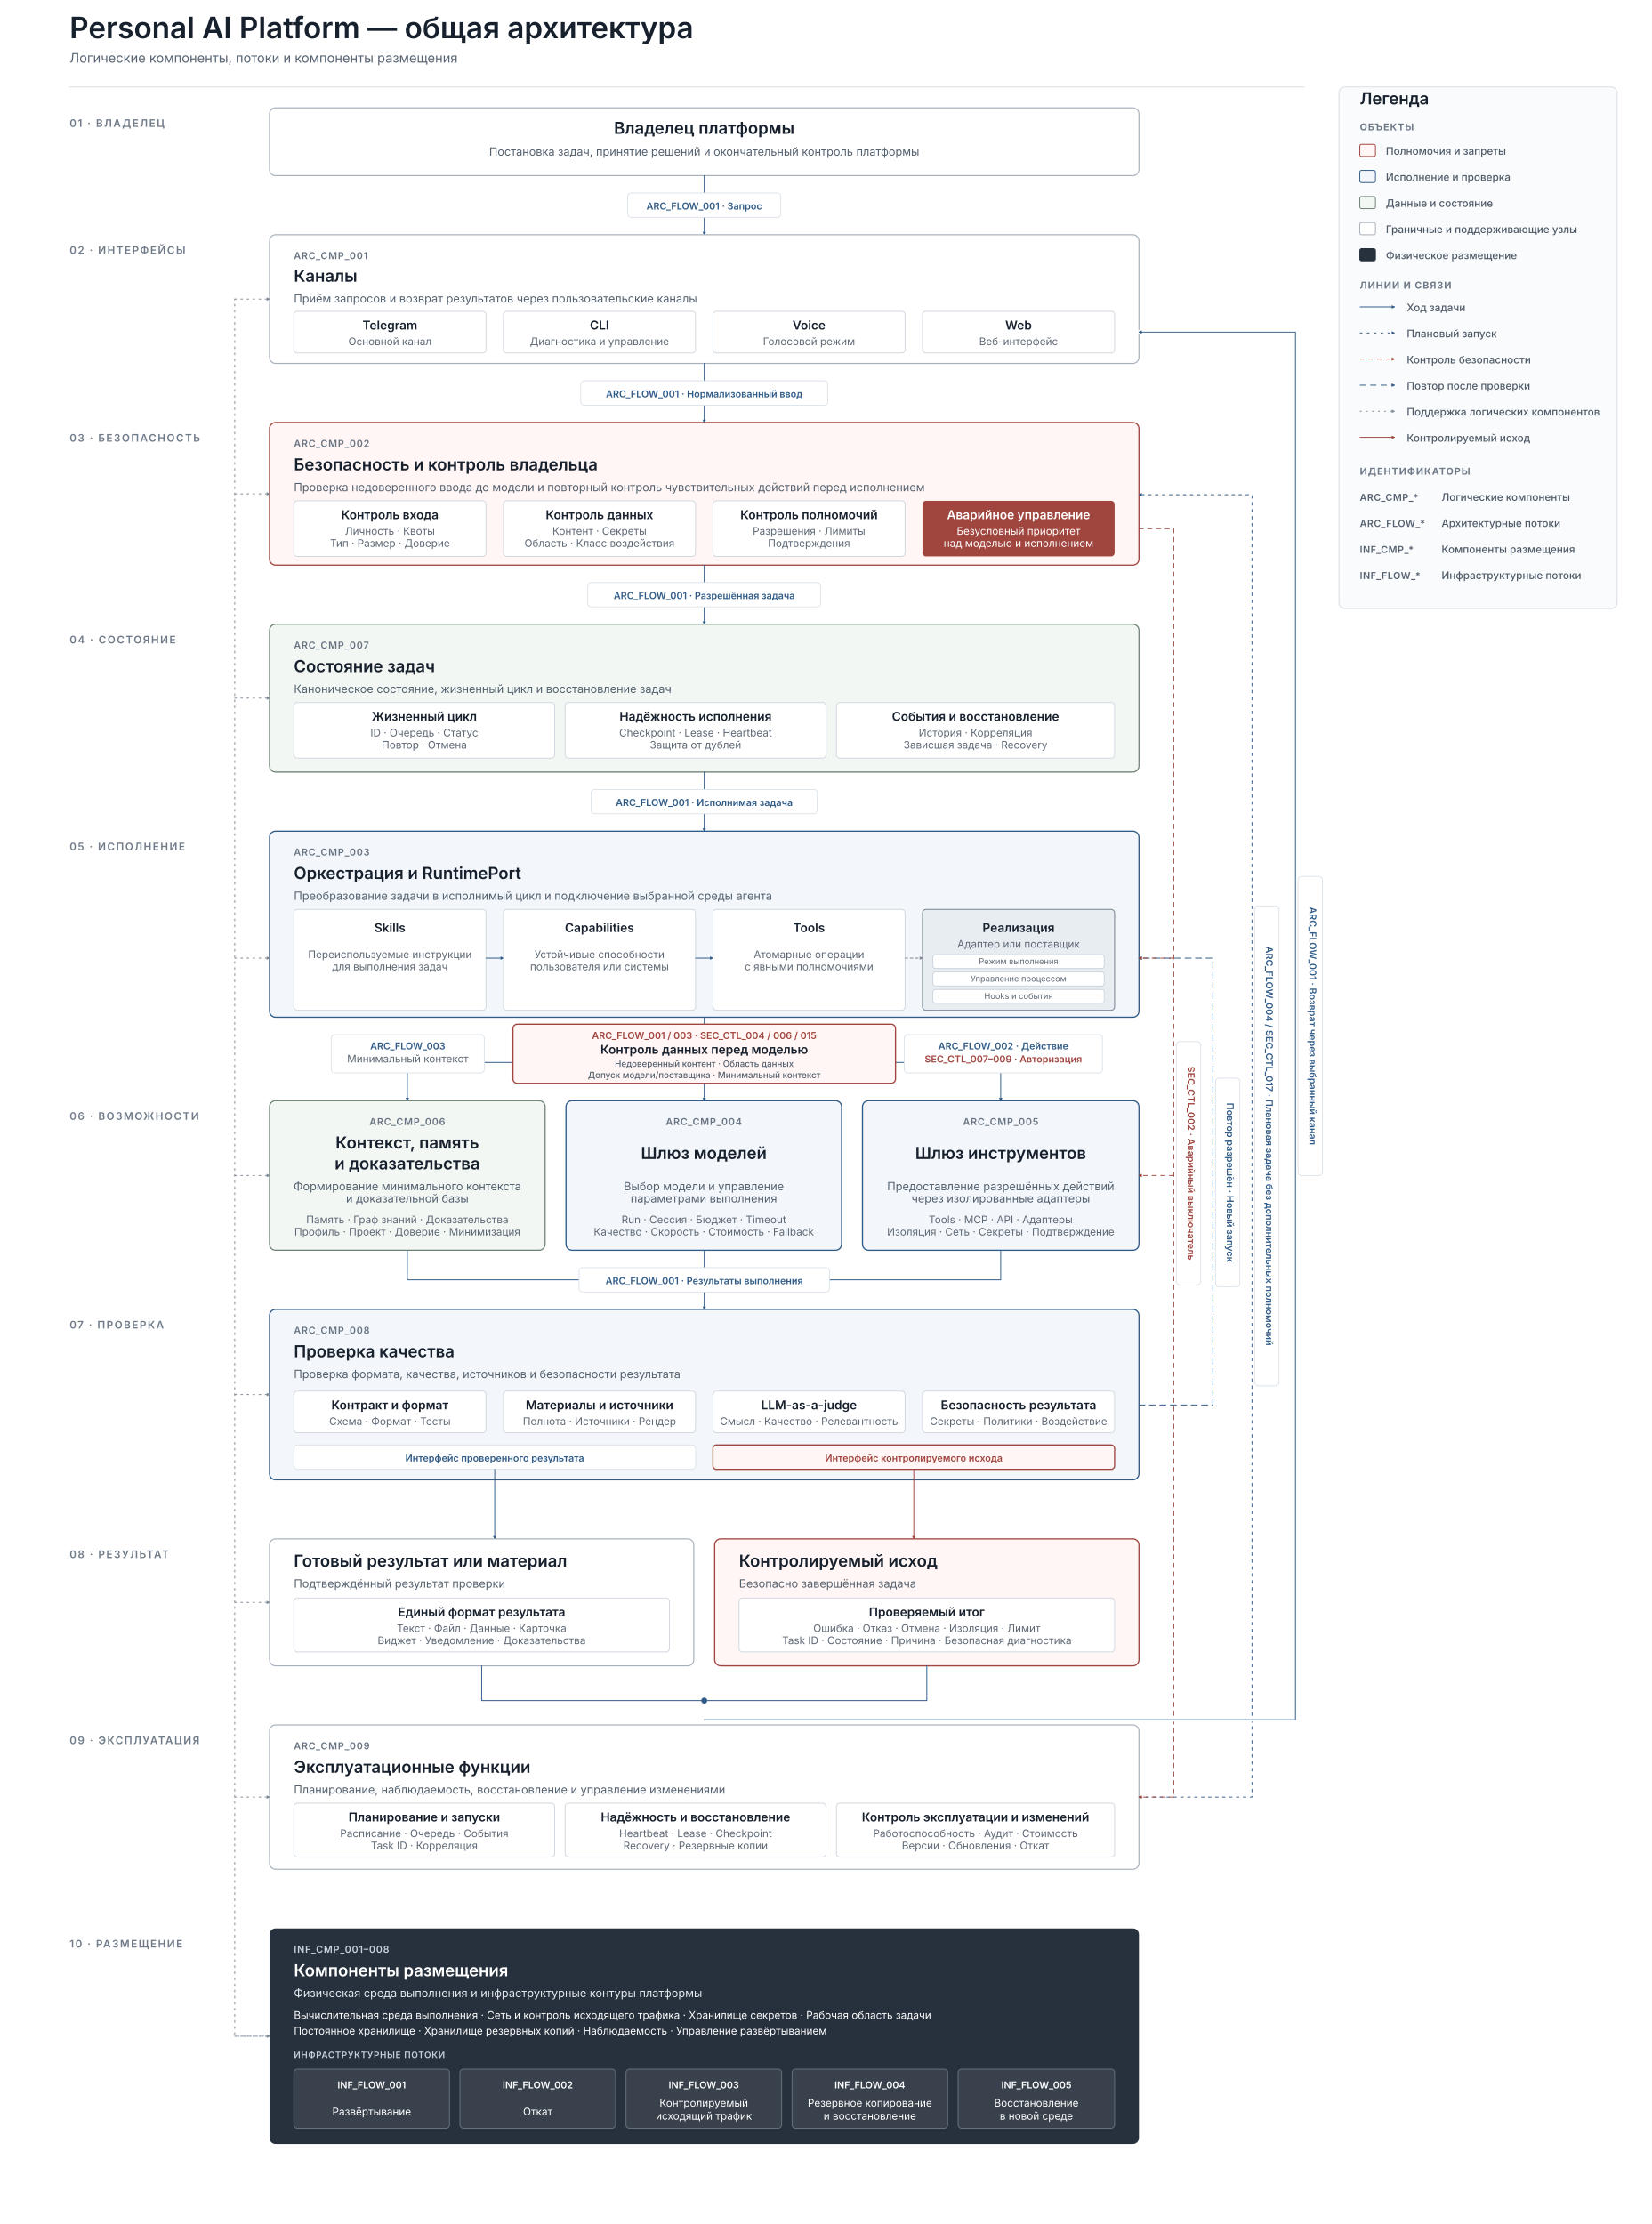
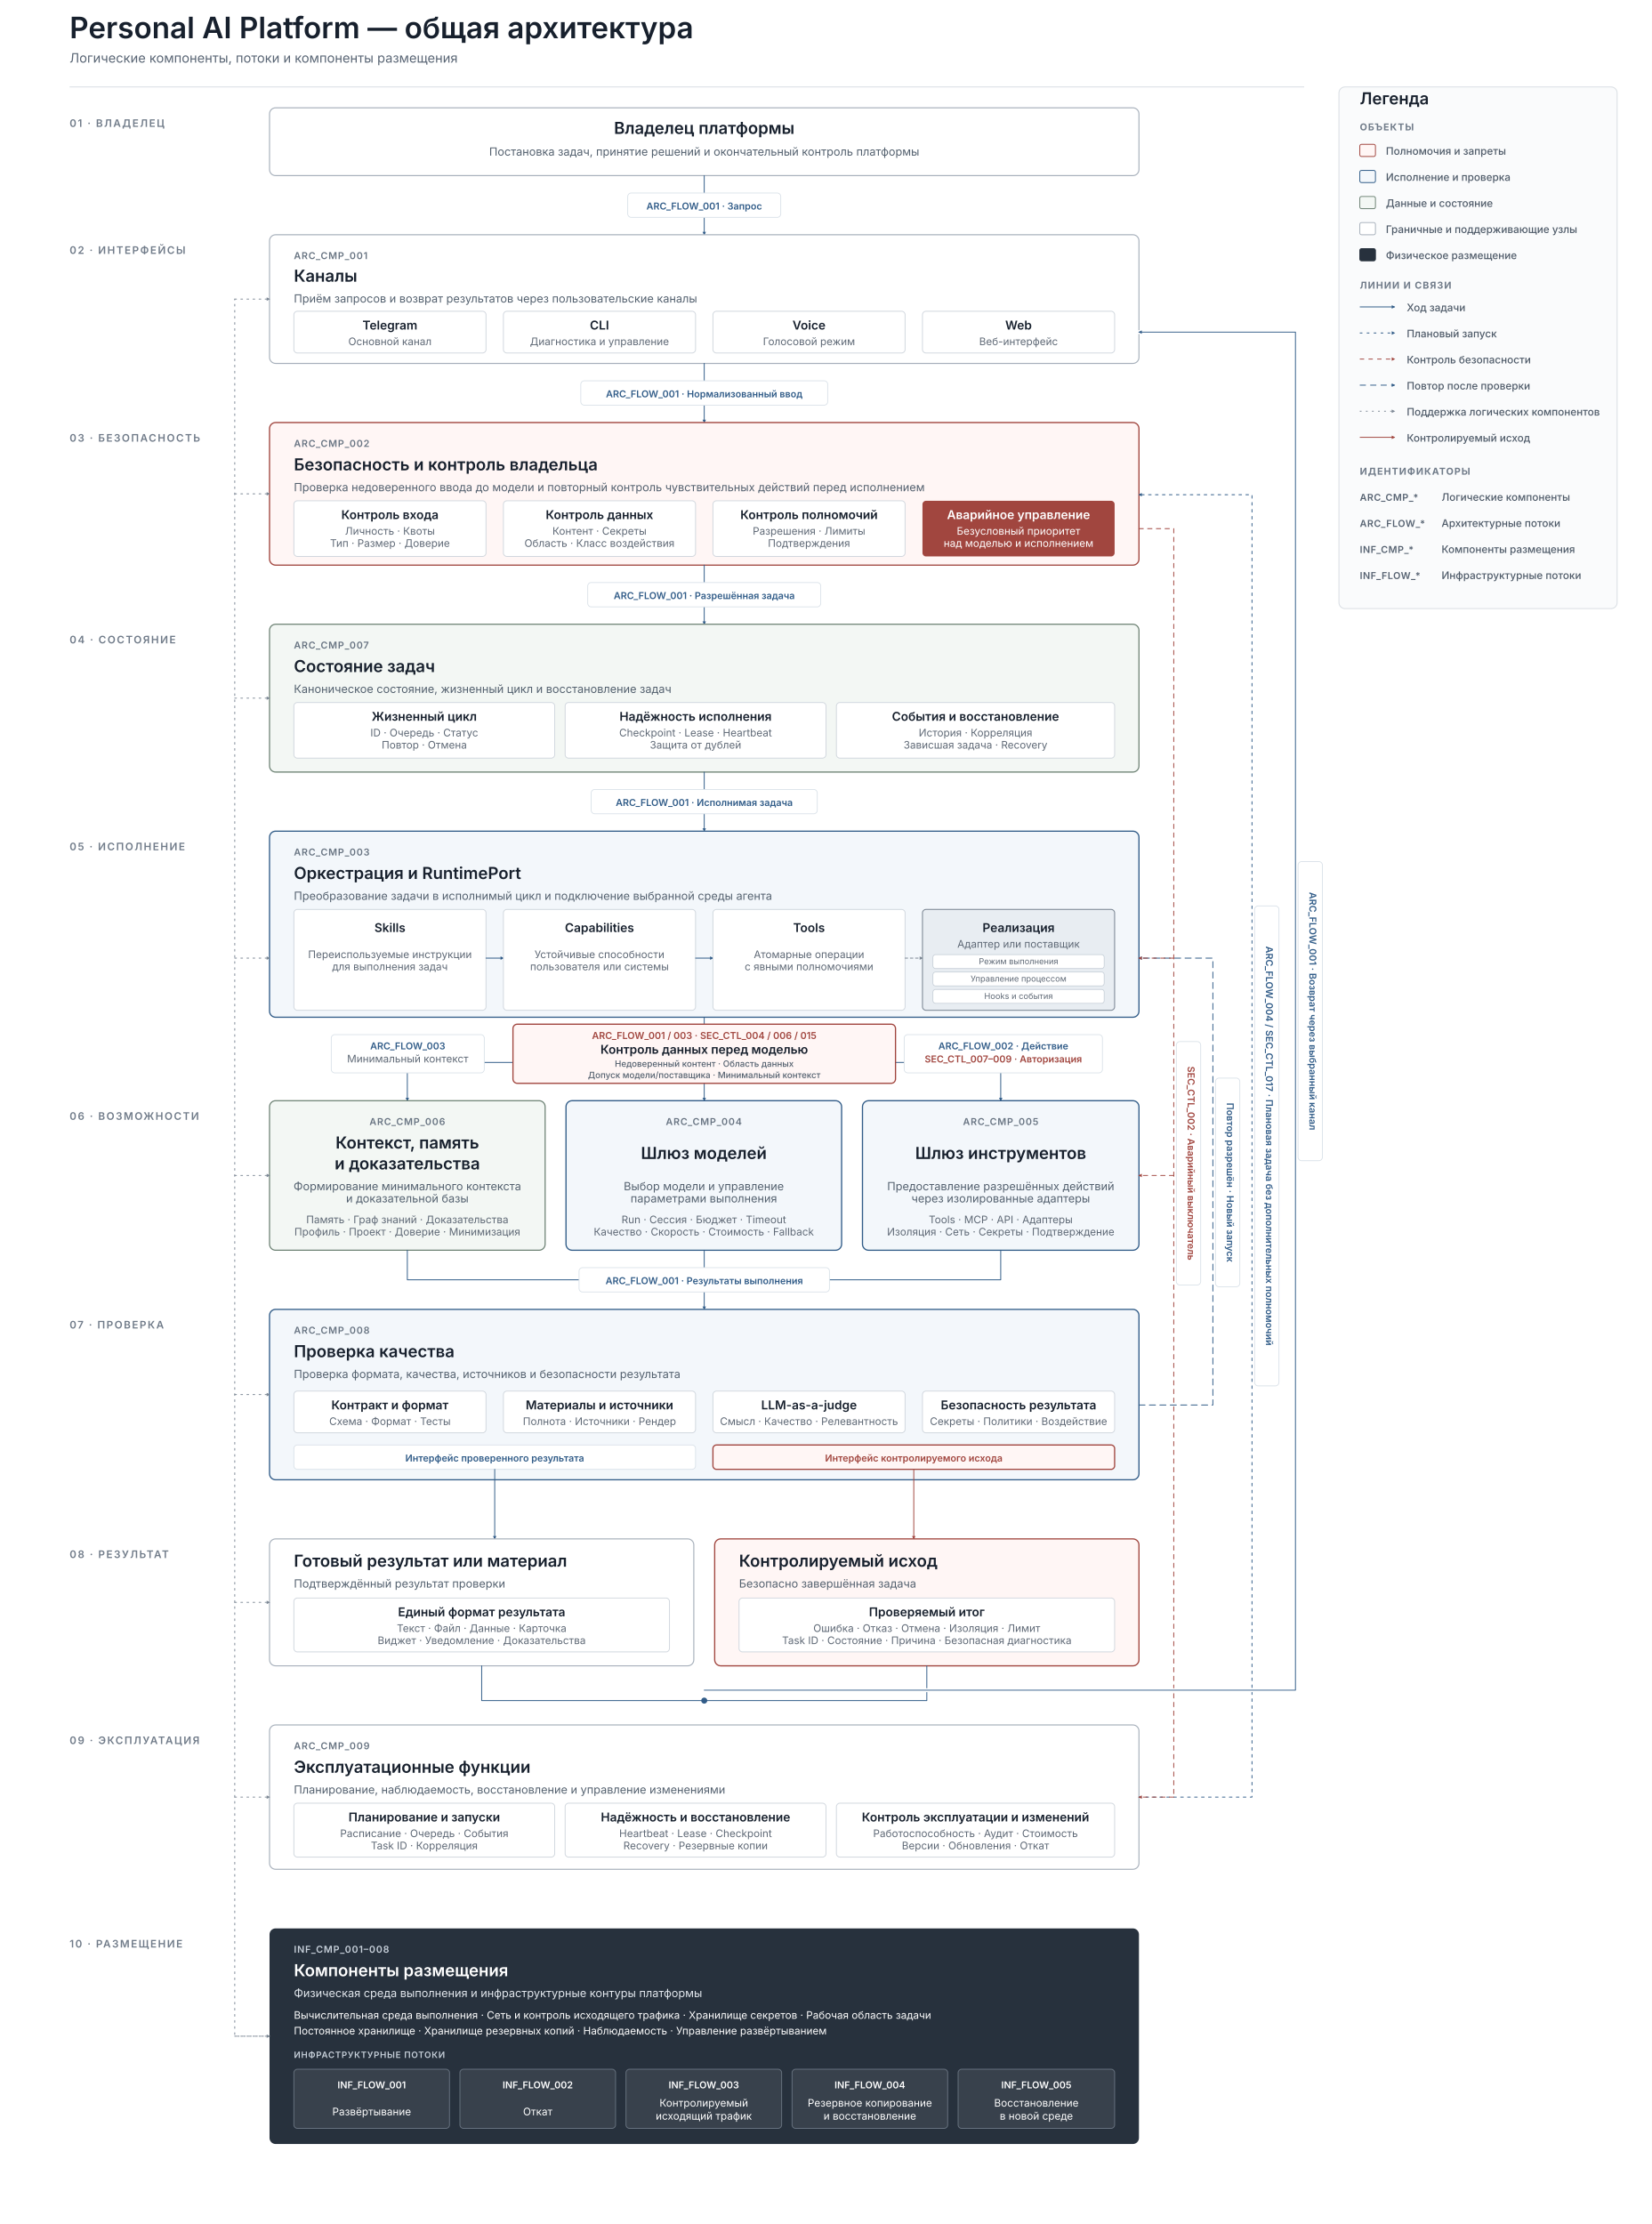
<svg xmlns="http://www.w3.org/2000/svg" width="1900" height="2558" viewBox="0 0 1900 2558" role="img" aria-labelledby="title desc">
  <defs>
    <marker id="arrow-main" viewBox="0 0 10 10" refX="8.2" refY="5" markerWidth="4" markerHeight="4" orient="auto-start-reverse">
      <path d="M0 0L10 5L0 10Z" fill="#315C88" />
    </marker>
    <marker id="arrow-control" viewBox="0 0 10 10" refX="8.2" refY="5" markerWidth="4" markerHeight="4" orient="auto-start-reverse">
      <path d="M0 0L10 5L0 10Z" fill="#A1463F" />
    </marker>
    <marker id="arrow-support" viewBox="0 0 10 10" refX="8.2" refY="5" markerWidth="4" markerHeight="4" orient="auto-start-reverse">
      <path d="M0 0L10 5L0 10Z" fill="#7D8895" />
    </marker>
    <marker id="arrow-infra" viewBox="0 0 10 10" refX="8.2" refY="5" markerWidth="4" markerHeight="4" orient="auto-start-reverse">
      <path d="M0 0L10 5L0 10Z" fill="#D6DEE7" />
    </marker>
    <style>
      text { font-family: Inter, "Segoe UI", Arial, sans-serif; fill: #17202D; }
      .title { font-size: 34px; font-weight: 600; }
      .subtitle { font-size: 15px; font-weight: 400; fill: #596574; }
      .legend { font-size: 12px; font-weight: 500; fill: #4E5A68; }
      .legend-id { font-size: 11px; font-weight: 600; letter-spacing: 0.5px; fill: #566271; }
      .legend-section { font-size: 11px; font-weight: 700; letter-spacing: 1px; fill: #707B89; }
      .layer-no { font-size: 12px; font-weight: 600; letter-spacing: 1.5px; fill: #707B89; }
      .component-id { font-size: 11px; font-weight: 600; letter-spacing: 0.8px; fill: #687482; }
      .component-title { font-size: 19px; font-weight: 600; }
      .component-text { font-size: 13px; font-weight: 400; fill: #53606E; }
      .small-title { font-size: 14px; font-weight: 600; }
      .small-text { font-size: 12px; font-weight: 400; fill: #5E6875; }
      .micro-text { font-size: 10.5px; font-weight: 400; fill: #5E6875; }
      .implementation-sub-text { font-size: 9.5px; font-weight: 400; fill: #5E6875; }
      .flow-text { font-size: 11px; font-weight: 600; fill: #315C88; }
      .control-flow-text { font-size: 11px; font-weight: 600; fill: #A1463F; }
      .inverse-title { font-size: 14px; font-weight: 600; fill: #FFFFFF; }
      .inverse-text { font-size: 12px; font-weight: 400; fill: #FFFFFF; }
      .infra-component-id { font-size: 11px; font-weight: 600; letter-spacing: 0.8px; fill: #C8D1DB; }
      .infra-component-title { font-size: 19px; font-weight: 600; fill: #FFFFFF; }
      .infra-component-text { font-size: 13px; font-weight: 400; fill: #E3E8EE; }
      .infra-small-text { font-size: 12px; font-weight: 400; fill: #FFFFFF; }
      .infra-chip { font-size: 11px; font-weight: 600; fill: #FFFFFF; }
      .infra-header { font-size: 10px; font-weight: 600; letter-spacing: 0.7px; fill: #C8D1DB; }
      .infra-inner-card { fill: #FFFFFF; fill-opacity: 0.08; stroke: #66717E; stroke-width: 1; }
      .main-line { fill: none; stroke: #315C88; stroke-width: 1; stroke-linecap: round; stroke-linejoin: round; marker-end: url(#arrow-main); }
      .branch-line { fill: none; stroke: #315C88; stroke-width: 1; stroke-linecap: round; stroke-linejoin: round; marker-end: url(#arrow-main); }
      .bus-line { fill: none; stroke: #315C88; stroke-width: 1; stroke-linecap: round; stroke-linejoin: round; }
      .retry-line { fill: none; stroke: #315C88; stroke-width: 1; stroke-dasharray: 7 5; stroke-linecap: round; stroke-linejoin: round; marker-end: url(#arrow-main); }
      .control-line { fill: none; stroke: #A1463F; stroke-width: 1; stroke-dasharray: 5 5; stroke-linecap: round; stroke-linejoin: round; marker-end: url(#arrow-control); }
      .control-rail { fill: none; stroke: #A1463F; stroke-width: 1; stroke-dasharray: 5 5; stroke-linecap: round; stroke-linejoin: round; }
      .failure-line { fill: none; stroke: #A1463F; stroke-width: 1; stroke-linecap: round; stroke-linejoin: round; marker-end: url(#arrow-control); }
      .scheduled-line { fill: none; stroke: #315C88; stroke-width: 1; stroke-dasharray: 3 5; stroke-linecap: round; stroke-linejoin: round; marker-end: url(#arrow-main); }
      .support-line { fill: none; stroke: #7D8895; stroke-width: 1; stroke-dasharray: 2 5; stroke-linecap: round; stroke-linejoin: round; marker-end: url(#arrow-support); }
      .support-rail { fill: none; stroke: #7D8895; stroke-width: 1; stroke-dasharray: 2 5; stroke-linecap: round; stroke-linejoin: round; }
      .neutral-card { fill: #FFFFFF; stroke: #A7B0BB; stroke-width: 1.2; }
      .control-card { fill: #FFF6F5; stroke: #A1463F; stroke-width: 1.4; }
      .execution-card { fill: #F3F7FB; stroke: #315C88; stroke-width: 1.4; }
      .data-card { fill: #F3F7F4; stroke: #6C8173; stroke-width: 1.3; }
      .inner-card { fill: #FFFFFF; stroke: #D1D7DE; stroke-width: 1; }
      .implementation-pill { fill: #E8EDF2; stroke: #7D8895; stroke-width: 1.1; }
      .implementation-sub { fill: #FFFFFF; stroke: #C3CCD5; stroke-width: 0.8; }
      .implementation-link { fill: none; stroke: #7D8895; stroke-width: 1; stroke-dasharray: 3 3; stroke-linecap: round; marker-end: url(#arrow-support); }
      .detail-panel { fill: #FAFBFC; stroke: #D7DCE2; stroke-width: 1; }
      .flow-label { fill: #FFFFFF; stroke: #D9E1E8; stroke-width: 0.9; }
      .gate-note { font-size: 10px; font-weight: 500; fill: #53606E; }
    </style>
  </defs>
  <rect width="1900" height="2558" fill="#FFFFFF" />
  <text x="80" y="44" class="title">Personal AI Platform — общая архитектура</text>
  <text x="80" y="72" class="subtitle">Логические компоненты, потоки и компоненты размещения</text>
  <line x1="80" y1="100" x2="1500" y2="100" stroke="#D7DCE2" />
  <g>
    <rect x="1540" y="100" width="320" height="600" rx="7" fill="#FAFBFC" stroke="#D7DCE2" stroke-width="1" />
    <text x="1564" y="120" class="component-title">Легенда</text>
    <text x="1564" y="150" class="legend-section">ОБЪЕКТЫ</text>
    <rect x="1564" y="166" width="18" height="14" rx="2" fill="#FFF6F5" stroke="#A1463F" />
    <text x="1594" y="178" class="legend">Полномочия и запреты</text>
    <rect x="1564" y="196" width="18" height="14" rx="2" fill="#F3F7FB" stroke="#315C88" />
    <text x="1594" y="208" class="legend">Исполнение и проверка</text>
    <rect x="1564" y="226" width="18" height="14" rx="2" fill="#F3F7F4" stroke="#6C8173" />
    <text x="1594" y="238" class="legend">Данные и состояние</text>
    <rect x="1564" y="256" width="18" height="14" rx="2" fill="#FFFFFF" stroke="#A7B0BB" />
    <text x="1594" y="268" class="legend">Граничные и поддерживающие узлы</text>
    <rect x="1564" y="286" width="18" height="14" rx="2" fill="#27313D" stroke="#27313D" />
    <text x="1594" y="298" class="legend">Физическое размещение</text>
    <text x="1564" y="332" class="legend-section">ЛИНИИ И СВЯЗИ</text>
    <line x1="1564" y1="353" x2="1604" y2="353" stroke="#315C88" stroke-width="1" marker-end="url(#arrow-main)" />
    <text x="1618" y="358" class="legend">Ход задачи</text>
    <line x1="1564" y1="383" x2="1604" y2="383" stroke="#315C88" stroke-width="1" stroke-dasharray="3 5" marker-end="url(#arrow-main)" />
    <text x="1618" y="388" class="legend">Плановый запуск</text>
    <line x1="1564" y1="413" x2="1604" y2="413" stroke="#A1463F" stroke-width="1" stroke-dasharray="5 5" marker-end="url(#arrow-control)" />
    <text x="1618" y="418" class="legend">Контроль безопасности</text>
    <line x1="1564" y1="443" x2="1604" y2="443" stroke="#315C88" stroke-width="1" stroke-dasharray="7 5" marker-end="url(#arrow-main)" />
    <text x="1618" y="448" class="legend">Повтор после проверки</text>
    <line x1="1564" y1="473" x2="1604" y2="473" stroke="#7D8895" stroke-width="1" stroke-dasharray="2 5" marker-end="url(#arrow-support)" />
    <text x="1618" y="478" class="legend">Поддержка логических компонентов</text>
    <line x1="1564" y1="503" x2="1604" y2="503" stroke="#A1463F" stroke-width="1" marker-end="url(#arrow-control)" />
    <text x="1618" y="508" class="legend">Контролируемый исход</text>
    <text x="1564" y="546" class="legend-section">ИДЕНТИФИКАТОРЫ</text>
    <text x="1564" y="576" class="legend-id">ARC_CMP_*</text>
    <text x="1658" y="576" class="legend">Логические компоненты</text>
    <text x="1564" y="606" class="legend-id">ARC_FLOW_*</text>
    <text x="1658" y="606" class="legend">Архитектурные потоки</text>
    <text x="1564" y="636" class="legend-id">INF_CMP_*</text>
    <text x="1658" y="636" class="legend">Компоненты размещения</text>
    <text x="1564" y="666" class="legend-id">INF_FLOW_*</text>
    <text x="1658" y="666" class="legend">Инфраструктурные потоки</text>
  </g>
  <g transform="translate(0 -110)">
    <g>
      <text x="80" y="256" class="layer-no">01 · ВЛАДЕЛЕЦ</text>
      <text x="80" y="402" class="layer-no">02 · ИНТЕРФЕЙСЫ</text>
      <text x="80" y="618" class="layer-no">03 · БЕЗОПАСНОСТЬ</text>
      <text x="80" y="850" class="layer-no">04 · СОСТОЯНИЕ</text>
      <text x="80" y="1088" class="layer-no">05 · ИСПОЛНЕНИЕ</text>
      <text x="80" y="1398" class="layer-no">06 · ВОЗМОЖНОСТИ</text>
      <text x="80" y="1638" class="layer-no">07 · ПРОВЕРКА</text>
      <text x="80" y="1902" class="layer-no">08 · РЕЗУЛЬТАТ</text>
      <text x="80" y="2116" class="layer-no">09 · ЭКСПЛУАТАЦИЯ</text>
      <text x="80" y="2350" class="layer-no">10 · РАЗМЕЩЕНИЕ</text>
    </g>
    <g>
      <rect x="310" y="234" width="1000" height="78" rx="7" class="neutral-card" />
      <text x="810" y="264" class="component-title" text-anchor="middle">Владелец платформы</text>
      <text x="810" y="289" class="component-text" text-anchor="middle">Постановка задач, принятие решений и окончательный контроль платформы</text>
    </g>
    <path class="main-line" d="M810 312V380" data-spec-id="ARC_FLOW_001" />
    <rect x="722" y="332" width="176" height="28" rx="4" class="flow-label" />
    <text x="810" y="351" class="flow-text" text-anchor="middle">ARC_FLOW_001 · Запрос</text>
    <g data-spec-id="ARC_CMP_001">
      <rect x="310" y="380" width="1000" height="148" rx="7" class="neutral-card" />
      <text x="338" y="408" class="component-id">ARC_CMP_001</text>
      <text x="338" y="434" class="component-title">Каналы</text>
      <text x="338" y="458" class="component-text">Приём запросов и возврат результатов через пользовательские каналы</text>
      <rect x="338" y="468" width="221" height="48" rx="4" class="inner-card" />
      <rect x="579" y="468" width="221" height="48" rx="4" class="inner-card" />
      <rect x="820" y="468" width="221" height="48" rx="4" class="inner-card" />
      <rect x="1061" y="468" width="221" height="48" rx="4" class="inner-card" />
      <text x="448.5" y="489" class="small-title" text-anchor="middle">Telegram</text>
      <text x="448.5" y="507" class="small-text" text-anchor="middle">Основной канал</text>
      <text x="689.5" y="489" class="small-title" text-anchor="middle">CLI</text>
      <text x="689.5" y="507" class="small-text" text-anchor="middle">Диагностика и управление</text>
      <text x="930.5" y="489" class="small-title" text-anchor="middle">Voice</text>
      <text x="930.5" y="507" class="small-text" text-anchor="middle">Голосовой режим</text>
      <text x="1171.5" y="489" class="small-title" text-anchor="middle">Web</text>
      <text x="1171.5" y="507" class="small-text" text-anchor="middle">Веб-интерфейс</text>
    </g>
    <path class="main-line" d="M810 528V596" />
    <rect x="668" y="548" width="284" height="28" rx="4" class="flow-label" />
    <text x="810" y="567" class="flow-text" text-anchor="middle">ARC_FLOW_001 · Нормализованный ввод</text>
    <g transform="translate(0 44)">
      <g data-spec-id="ARC_CMP_002">
        <rect x="310" y="552" width="1000" height="164" rx="7" class="control-card" />
        <text x="338" y="580" class="component-id">ARC_CMP_002</text>
        <text x="338" y="607" class="component-title">Безопасность и контроль владельца</text>
        <text x="338" y="631" class="component-text">Проверка недоверенного ввода до модели и повторный контроль чувствительных действий перед исполнением</text>
        <rect x="338" y="642" width="221" height="64" rx="4" class="inner-card" />
        <text x="448.5" y="663" class="small-title" text-anchor="middle">Контроль входа</text>
        <text x="448.5" y="681" class="small-text" text-anchor="middle">Личность · Квоты</text>
        <text x="448.5" y="695" class="small-text" text-anchor="middle">Тип · Размер · Доверие</text>
        <rect x="579" y="642" width="221" height="64" rx="4" class="inner-card" />
        <text x="689.5" y="663" class="small-title" text-anchor="middle">Контроль данных</text>
        <text x="689.5" y="681" class="small-text" text-anchor="middle">Контент · Секреты</text>
        <text x="689.5" y="695" class="small-text" text-anchor="middle">Область · Класс воздействия</text>
        <rect x="820" y="642" width="221" height="64" rx="4" class="inner-card" />
        <text x="930.5" y="663" class="small-title" text-anchor="middle">Контроль полномочий</text>
        <text x="930.5" y="681" class="small-text" text-anchor="middle">Разрешения · Лимиты</text>
        <text x="930.5" y="695" class="small-text" text-anchor="middle">Подтверждения</text>
        <rect x="1061" y="642" width="221" height="64" rx="4" fill="#A1463F" />
        <text x="1171.5" y="663" class="inverse-title" text-anchor="middle">Аварийное управление</text>
        <text x="1171.5" y="681" class="inverse-text" text-anchor="middle">Безусловный приоритет</text>
        <text x="1171.5" y="695" class="inverse-text" text-anchor="middle">над моделью и исполнением</text>
      </g>
      <path class="main-line" d="M810 716V784" />
      <rect x="676" y="736" width="268" height="28" rx="4" class="flow-label" />
      <text x="810" y="755" class="flow-text" text-anchor="middle">ARC_FLOW_001 · Разрешённая задача</text>
      <g data-spec-id="ARC_CMP_007">
        <rect x="310" y="784" width="1000" height="170" rx="7" class="data-card" />
        <text x="338" y="812" class="component-id">ARC_CMP_007</text>
        <text x="338" y="839" class="component-title">Состояние задач</text>
        <text x="338" y="863" class="component-text">Каноническое состояние, жизненный цикл и восстановление задач</text>
        <rect x="338" y="874" width="300" height="64" rx="4" class="inner-card" />
        <text x="488" y="895" class="small-title" text-anchor="middle">Жизненный цикл</text>
        <text x="488" y="913" class="small-text" text-anchor="middle">ID · Очередь · Статус</text>
        <text x="488" y="927" class="small-text" text-anchor="middle">Повтор · Отмена</text>
        <rect x="650" y="874" width="300" height="64" rx="4" class="inner-card" />
        <text x="800" y="895" class="small-title" text-anchor="middle">Надёжность исполнения</text>
        <text x="800" y="913" class="small-text" text-anchor="middle">Checkpoint · Lease · Heartbeat</text>
        <text x="800" y="927" class="small-text" text-anchor="middle">Защита от дублей</text>
        <rect x="962" y="874" width="320" height="64" rx="4" class="inner-card" />
        <text x="1122" y="895" class="small-title" text-anchor="middle">События и восстановление</text>
        <text x="1122" y="913" class="small-text" text-anchor="middle">История · Корреляция</text>
        <text x="1122" y="927" class="small-text" text-anchor="middle">Зависшая задача · Recovery</text>
      </g>
      <path class="main-line" d="M810 954V1022" />
      <rect x="680" y="974" width="260" height="28" rx="4" class="flow-label" />
      <text x="810" y="993" class="flow-text" text-anchor="middle">ARC_FLOW_001 · Исполнимая задача</text>
      <g transform="translate(0 28)" data-spec-id="ARC_CMP_003">
        <rect x="310" y="994" width="1000" height="214" rx="7" class="execution-card" />
        <text x="338" y="1022" class="component-id">ARC_CMP_003</text>
        <text x="338" y="1049" class="component-title">Оркестрация и RuntimePort</text>
        <text x="338" y="1073" class="component-text">Преобразование задачи в исполнимый цикл и подключение выбранной среды агента</text>
        <rect x="338" y="1084" width="221" height="116" rx="4" class="inner-card" />
        <text x="448.5" y="1110" class="small-title" text-anchor="middle">Skills</text>
        <text x="448.5" y="1140" class="small-text" text-anchor="middle">Переиспользуемые инструкции</text>
        <text x="448.5" y="1154" class="small-text" text-anchor="middle">для выполнения задач</text>
        <path class="branch-line" d="M559 1140H579" />
        <rect x="579" y="1084" width="221" height="116" rx="4" class="inner-card" />
        <text x="689.5" y="1110" class="small-title" text-anchor="middle">Capabilities</text>
        <text x="689.5" y="1140" class="small-text" text-anchor="middle">Устойчивые способности</text>
        <text x="689.5" y="1154" class="small-text" text-anchor="middle">пользователя или системы</text>
        <path class="branch-line" d="M800 1140H820" />
        <rect x="820" y="1084" width="221" height="116" rx="4" class="inner-card" />
        <text x="930.5" y="1110" class="small-title" text-anchor="middle">Tools</text>
        <text x="930.5" y="1140" class="small-text" text-anchor="middle">Атомарные операции</text>
        <text x="930.5" y="1154" class="small-text" text-anchor="middle">с явными полномочиями</text>
        <path class="implementation-link" d="M1041 1140H1061" />
        <rect x="1061" y="1084" width="221" height="116" rx="4" class="implementation-pill" />
        <text x="1171.5" y="1110" class="small-title" text-anchor="middle">Реализация</text>
        <text x="1171.5" y="1128" class="small-text" text-anchor="middle">Адаптер или поставщик</text>
        <rect x="1073" y="1136" width="197" height="16" rx="3" class="implementation-sub" />
        <rect x="1073" y="1156" width="197" height="16" rx="3" class="implementation-sub" />
        <rect x="1073" y="1176" width="197" height="16" rx="3" class="implementation-sub" />
        <text x="1171.5" y="1147" class="implementation-sub-text" text-anchor="middle">Режим выполнения</text>
        <text x="1171.5" y="1167" class="implementation-sub-text" text-anchor="middle">Управление процессом</text>
        <text x="1171.5" y="1187" class="implementation-sub-text" text-anchor="middle">Hooks и события</text>
      </g>
    </g>
    <g transform="translate(0 88)">
      <path class="bus-line" d="M810 1192V1244H468.5M810 1244H1151" />
      <path class="branch-line" d="M468.5 1244V1288" />
      <path class="branch-line" d="M810 1244V1288" />
      <path class="branch-line" d="M1151 1244V1288" />
      <rect x="381" y="1212" width="176" height="44" rx="4" class="flow-label" />
      <text x="469" y="1229" class="flow-text" text-anchor="middle" data-spec-id="ARC_FLOW_003">ARC_FLOW_003</text>
      <text x="469" y="1244" class="small-text" text-anchor="middle">Минимальный контекст</text>
      <g data-spec-id="SEC_CTL_004">
        <g data-spec-id="SEC_CTL_006">
          <g data-spec-id="SEC_CTL_015">
            <rect x="590" y="1200" width="440" height="68" rx="5" class="control-card" />
            <text x="810" y="1217" class="control-flow-text" text-anchor="middle">ARC_FLOW_001 / 003 · SEC_CTL_004 / 006 / 015</text>
            <text x="810" y="1234" class="small-title" text-anchor="middle">Контроль данных перед моделью</text>
            <text x="810" y="1249" class="gate-note" text-anchor="middle">Недоверенный контент · Область данных</text>
            <text x="810" y="1262" class="gate-note" text-anchor="middle">Допуск модели/поставщика · Минимальный контекст</text>
          </g>
        </g>
      </g>
      <rect x="1040" y="1212" width="228" height="44" rx="4" class="flow-label" />
      <text x="1154" y="1229" class="flow-text" text-anchor="middle" data-spec-id="ARC_FLOW_002">ARC_FLOW_002 · Действие</text>
      <g data-spec-id="SEC_CTL_007">
        <g data-spec-id="SEC_CTL_008">
          <g data-spec-id="SEC_CTL_009">
            <text x="1154" y="1244" class="control-flow-text" text-anchor="middle">SEC_CTL_007–009 · Авторизация</text>
          </g>
        </g>
      </g>
      <g data-spec-id="ARC_CMP_006">
        <rect x="310" y="1288" width="317" height="172" rx="7" class="data-card" />
        <text x="468.5" y="1316" class="component-id" text-anchor="middle">ARC_CMP_006</text>
        <text x="468.5" y="1343" class="component-title" text-anchor="middle">Контекст, память</text>
        <text x="468.5" y="1367" class="component-title" text-anchor="middle">и доказательства</text>
        <text x="468.5" y="1391" class="component-text" text-anchor="middle">Формирование минимального контекста</text>
        <text x="468.5" y="1405" class="component-text" text-anchor="middle">и доказательной базы</text>
        <text x="468.5" y="1429" class="small-text" text-anchor="middle">Память · Граф знаний · Доказательства</text>
        <text x="468.5" y="1443" class="small-text" text-anchor="middle">Профиль · Проект · Доверие · Минимизация</text>
      </g>
      <g data-spec-id="ARC_CMP_004">
        <rect x="651" y="1288" width="317" height="172" rx="7" class="execution-card" />
        <text x="809.5" y="1316" class="component-id" text-anchor="middle">ARC_CMP_004</text>
        <text x="809.5" y="1355" class="component-title" text-anchor="middle">Шлюз моделей</text>
        <text x="809.5" y="1391" class="component-text" text-anchor="middle">Выбор модели и управление</text>
        <text x="809.5" y="1405" class="component-text" text-anchor="middle">параметрами выполнения</text>
        <text x="809.5" y="1429" class="small-text" text-anchor="middle">Run · Сессия · Бюджет · Timeout</text>
        <text x="809.5" y="1443" class="small-text" text-anchor="middle">Качество · Скорость · Стоимость · Fallback</text>
      </g>
      <g data-spec-id="ARC_CMP_005">
        <rect x="992" y="1288" width="318" height="172" rx="7" class="execution-card" />
        <text x="1151" y="1316" class="component-id" text-anchor="middle">ARC_CMP_005</text>
        <text x="1151" y="1355" class="component-title" text-anchor="middle">Шлюз инструментов</text>
        <text x="1151" y="1391" class="component-text" text-anchor="middle">Предоставление разрешённых действий</text>
        <text x="1151" y="1405" class="component-text" text-anchor="middle">через изолированные адаптеры</text>
        <text x="1151" y="1429" class="small-text" text-anchor="middle">Tools · MCP · API · Адаптеры</text>
        <text x="1151" y="1443" class="small-text" text-anchor="middle">Изоляция · Сеть · Секреты · Подтверждение</text>
      </g>
      <g transform="translate(0 -76)">
        <path class="bus-line" d="M468.5 1536V1570H1151M810 1536V1570M1151 1536V1570" />
        <path class="branch-line" d="M810 1570V1604" />
        <rect x="666" y="1556" width="288" height="28" rx="4" class="flow-label" />
        <text x="810" y="1575" class="flow-text" text-anchor="middle">ARC_FLOW_001 · Результаты выполнения</text>
        <g data-spec-id="ARC_CMP_008">
          <rect x="310" y="1604" width="1000" height="196" rx="7" class="execution-card" />
          <text x="338" y="1632" class="component-id">ARC_CMP_008</text>
          <text x="338" y="1659" class="component-title">Проверка качества</text>
          <text x="338" y="1683" class="component-text">Проверка формата, качества, источников и безопасности результата</text>
          <rect x="338" y="1698" width="221" height="48" rx="4" class="inner-card" />
          <text x="448.5" y="1719" class="small-title" text-anchor="middle">Контракт и формат</text>
          <text x="448.5" y="1737" class="small-text" text-anchor="middle">Схема · Формат · Тесты</text>
          <rect x="579" y="1698" width="221" height="48" rx="4" class="inner-card" />
          <text x="689.5" y="1719" class="small-title" text-anchor="middle">Материалы и источники</text>
          <text x="689.5" y="1737" class="small-text" text-anchor="middle">Полнота · Источники · Рендер</text>
          <rect x="820" y="1698" width="221" height="48" rx="4" class="inner-card" />
          <text x="930.5" y="1719" class="small-title" text-anchor="middle">LLM-as-a-judge</text>
          <text x="930.5" y="1737" class="small-text" text-anchor="middle">Смысл · Качество · Релевантность</text>
          <rect x="1061" y="1698" width="221" height="48" rx="4" class="inner-card" />
          <text x="1171.5" y="1719" class="small-title" text-anchor="middle">Безопасность результата</text>
          <text x="1171.5" y="1737" class="small-text" text-anchor="middle">Секреты · Политики · Воздействие</text>
          <rect x="338" y="1760" width="462" height="28" rx="4" class="flow-label" />
          <text x="569" y="1779" class="flow-text" text-anchor="middle">Интерфейс проверенного результата</text>
          <rect x="820" y="1760" width="462" height="28" rx="4" class="control-card" />
          <text x="1051" y="1779" class="control-flow-text" text-anchor="middle">Интерфейс контролируемого исхода</text>
        </g>
        <path class="main-line" d="M569 1788V1868" />
        <path class="failure-line" d="M1051 1788V1868" />
        <path class="retry-line" d="M1310 1714H1395V1200H1310" />
        <g transform="translate(1412 1458) rotate(90)">
          <rect x="-120" y="-14" width="240" height="28" rx="4" class="flow-label" />
          <text x="0" y="1" class="flow-text" text-anchor="middle">Повтор разрешён · Новый запуск</text>
        </g>
        <g transform="translate(0 32)">
          <g>
            <rect x="310" y="1836" width="488" height="146" rx="7" class="neutral-card" />
            <text x="338" y="1868" class="component-title">Готовый результат или материал</text>
            <text x="338" y="1892" class="component-text">Подтверждённый результат проверки</text>
            <rect x="338" y="1904" width="432" height="62" rx="4" class="inner-card" />
            <text x="554" y="1925" class="small-title" text-anchor="middle">Единый формат результата</text>
            <text x="554" y="1943" class="small-text" text-anchor="middle">Текст · Файл · Данные · Карточка</text>
            <text x="554" y="1957" class="small-text" text-anchor="middle">Виджет · Уведомление · Доказательства</text>
          </g>
          <g>
            <rect x="822" y="1836" width="488" height="146" rx="7" class="control-card" />
            <text x="850" y="1868" class="component-title">Контролируемый исход</text>
            <text x="850" y="1892" class="component-text">Безопасно завершённая задача</text>
            <rect x="850" y="1904" width="432" height="62" rx="4" class="inner-card" />
            <text x="1066" y="1925" class="small-title" text-anchor="middle">Проверяемый итог</text>
            <text x="1066" y="1943" class="small-text" text-anchor="middle">Ошибка · Отказ · Отмена · Изоляция · Лимит</text>
            <text x="1066" y="1957" class="small-text" text-anchor="middle">Task ID · Состояние · Причина · Безопасная диагностика</text>
          </g>
          <path class="bus-line" d="M554 1982V2022H1066M1066 1982V2022" />
          <circle cx="810" cy="2022" r="3.5" fill="#315C88" />
        </g>
        <g transform="translate(0 24)">
          <g data-spec-id="ARC_CMP_009">
            <rect x="310" y="2058" width="1000" height="166" rx="7" class="neutral-card" />
            <text x="338" y="2086" class="component-id">ARC_CMP_009</text>
            <text x="338" y="2113" class="component-title">Эксплуатационные функции</text>
            <text x="338" y="2137" class="component-text">Планирование, наблюдаемость, восстановление и управление изменениями</text>
            <rect x="338" y="2148" width="300" height="62" rx="4" class="inner-card" />
            <text x="488" y="2169" class="small-title" text-anchor="middle">Планирование и запуски</text>
            <text x="488" y="2187" class="small-text" text-anchor="middle">Расписание · Очередь · События</text>
            <text x="488" y="2201" class="small-text" text-anchor="middle">Task ID · Корреляция</text>
            <rect x="650" y="2148" width="300" height="62" rx="4" class="inner-card" />
            <text x="800" y="2169" class="small-title" text-anchor="middle">Надёжность и восстановление</text>
            <text x="800" y="2187" class="small-text" text-anchor="middle">Heartbeat · Lease · Checkpoint</text>
            <text x="800" y="2201" class="small-text" text-anchor="middle">Recovery · Резервные копии</text>
            <rect x="962" y="2148" width="320" height="62" rx="4" class="inner-card" />
            <text x="1122" y="2169" class="small-title" text-anchor="middle">Контроль эксплуатации и изменений</text>
            <text x="1122" y="2187" class="small-text" text-anchor="middle">Работоспособность · Аудит · Стоимость</text>
            <text x="1122" y="2201" class="small-text" text-anchor="middle">Версии · Обновления · Откат</text>
          </g>
          <g transform="translate(0 52)">
            <rect x="310" y="2240" width="1000" height="248" rx="7" fill="#27313D" />
            <text x="338" y="2268" class="infra-component-id">INF_CMP_001–008</text>
            <text x="338" y="2295" class="infra-component-title">Компоненты размещения</text>
            <text x="338" y="2319" class="infra-component-text">Физическая среда выполнения и инфраструктурные контуры платформы</text>
            <text x="338" y="2344" class="infra-small-text">
              <tspan data-spec-id="INF_CMP_001">Вычислительная среда выполнения</tspan> · <tspan data-spec-id="INF_CMP_002">Сеть и контроль исходящего трафика</tspan> · <tspan data-spec-id="INF_CMP_003">Хранилище секретов</tspan> · <tspan data-spec-id="INF_CMP_004">Рабочая область задачи</tspan>
            </text>
            <text x="338" y="2362" class="infra-small-text">
              <tspan data-spec-id="INF_CMP_005">Постоянное хранилище</tspan> · <tspan data-spec-id="INF_CMP_006">Хранилище резервных копий</tspan> · <tspan data-spec-id="INF_CMP_007">Наблюдаемость</tspan> · <tspan data-spec-id="INF_CMP_008">Управление развёртыванием</tspan>
            </text>
            <text x="338" y="2389" class="infra-header">ИНФРАСТРУКТУРНЫЕ ПОТОКИ</text>
            <rect x="338" y="2402" width="179" height="68" rx="4" class="infra-inner-card" />
            <rect x="529" y="2402" width="179" height="68" rx="4" class="infra-inner-card" />
            <rect x="720" y="2402" width="179" height="68" rx="4" class="infra-inner-card" />
            <rect x="911" y="2402" width="179" height="68" rx="4" class="infra-inner-card" />
            <rect x="1102" y="2402" width="180" height="68" rx="4" class="infra-inner-card" />
            <text x="427.5" y="2424" class="infra-chip" text-anchor="middle" data-spec-id="INF_FLOW_001">INF_FLOW_001</text>
            <text x="427.5" y="2455" class="infra-small-text" text-anchor="middle">Развёртывание</text>
            <text x="618.5" y="2424" class="infra-chip" text-anchor="middle" data-spec-id="INF_FLOW_002">INF_FLOW_002</text>
            <text x="618.5" y="2455" class="infra-small-text" text-anchor="middle">Откат</text>
            <text x="809.5" y="2424" class="infra-chip" text-anchor="middle" data-spec-id="INF_FLOW_003">INF_FLOW_003</text>
            <text x="809.5" y="2445" class="infra-small-text" text-anchor="middle">Контролируемый</text>
            <text x="809.5" y="2460" class="infra-small-text" text-anchor="middle">исходящий трафик</text>
            <text x="1000.5" y="2424" class="infra-chip" text-anchor="middle" data-spec-id="INF_FLOW_004">INF_FLOW_004</text>
            <text x="1000.5" y="2445" class="infra-small-text" text-anchor="middle">Резервное копирование</text>
            <text x="1000.5" y="2460" class="infra-small-text" text-anchor="middle">и восстановление</text>
            <text x="1192" y="2424" class="infra-chip" text-anchor="middle" data-spec-id="INF_FLOW_005">INF_FLOW_005</text>
            <text x="1192" y="2445" class="infra-small-text" text-anchor="middle">Восстановление</text>
            <text x="1192" y="2460" class="infra-small-text" text-anchor="middle">в новой среде</text>
          </g>
        </g>
      </g>
    </g>
    <path class="support-rail" d="M310 2452H270V454" />
    <path class="support-line" d="M270 454H310" />
    <path class="support-line" d="M270 678H310" />
    <path class="support-line" d="M270 913H310" />
    <path class="support-line" d="M270 1212H310" />
    <path class="support-line" d="M270 1462H310" />
    <path class="support-line" d="M270 1714H310" />
    <path class="support-line" d="M270 1953H310" />
    <path class="support-line" d="M270 2177H310" />
    <path class="support-line" d="M270 2452H310" />
    <path class="scheduled-line" d="M1310 2177H1440V679H1310" data-spec-id="ARC_FLOW_004" />
    <g transform="translate(1457 1428) rotate(90)" data-spec-id="SEC_CTL_017">
      <rect x="-276" y="-14" width="552" height="28" rx="4" class="flow-label" />
      <text x="0" y="1" class="flow-text" text-anchor="middle">ARC_FLOW_004 / SEC_CTL_017 · Плановая задача без дополнительных полномочий</text>
    </g>
    <path class="control-rail" d="M1310 718H1350V2177" />
    <path class="control-line" d="M1350 1212H1310" />
    <path class="control-line" d="M1350 1462H1310" />
    <path class="control-line" d="M1350 2177H1310" />
    <g transform="translate(1367 1448) rotate(90)" data-spec-id="SEC_CTL_002">
      <rect x="-140" y="-14" width="280" height="28" rx="4" class="flow-label" />
      <text x="0" y="1" class="control-flow-text" text-anchor="middle">SEC_CTL_002 · Аварийный выключатель</text>
    </g>
-     <path d="M810 2088H1490V492H1310" fill="none" stroke="#FFFFFF" stroke-width="4.5" stroke-linecap="round" stroke-linejoin="round" />
-     <path class="main-line" d="M810 2088H1490V492H1310" />
-     <g transform="translate(1507 1290) rotate(90)">
+     <path d="M810 2054H1490V492H1310" fill="none" stroke="#FFFFFF" stroke-width="4.5" stroke-linecap="round" stroke-linejoin="round" />
+     <path class="main-line" d="M810 2054H1490V492H1310" />
+     <g transform="translate(1507 1273) rotate(90)">
      <rect x="-172" y="-14" width="344" height="28" rx="4" class="flow-label" />
      <text x="0" y="1" class="flow-text" text-anchor="middle">ARC_FLOW_001 · Возврат через выбранный канал</text>
    </g>
  </g>
</svg>
